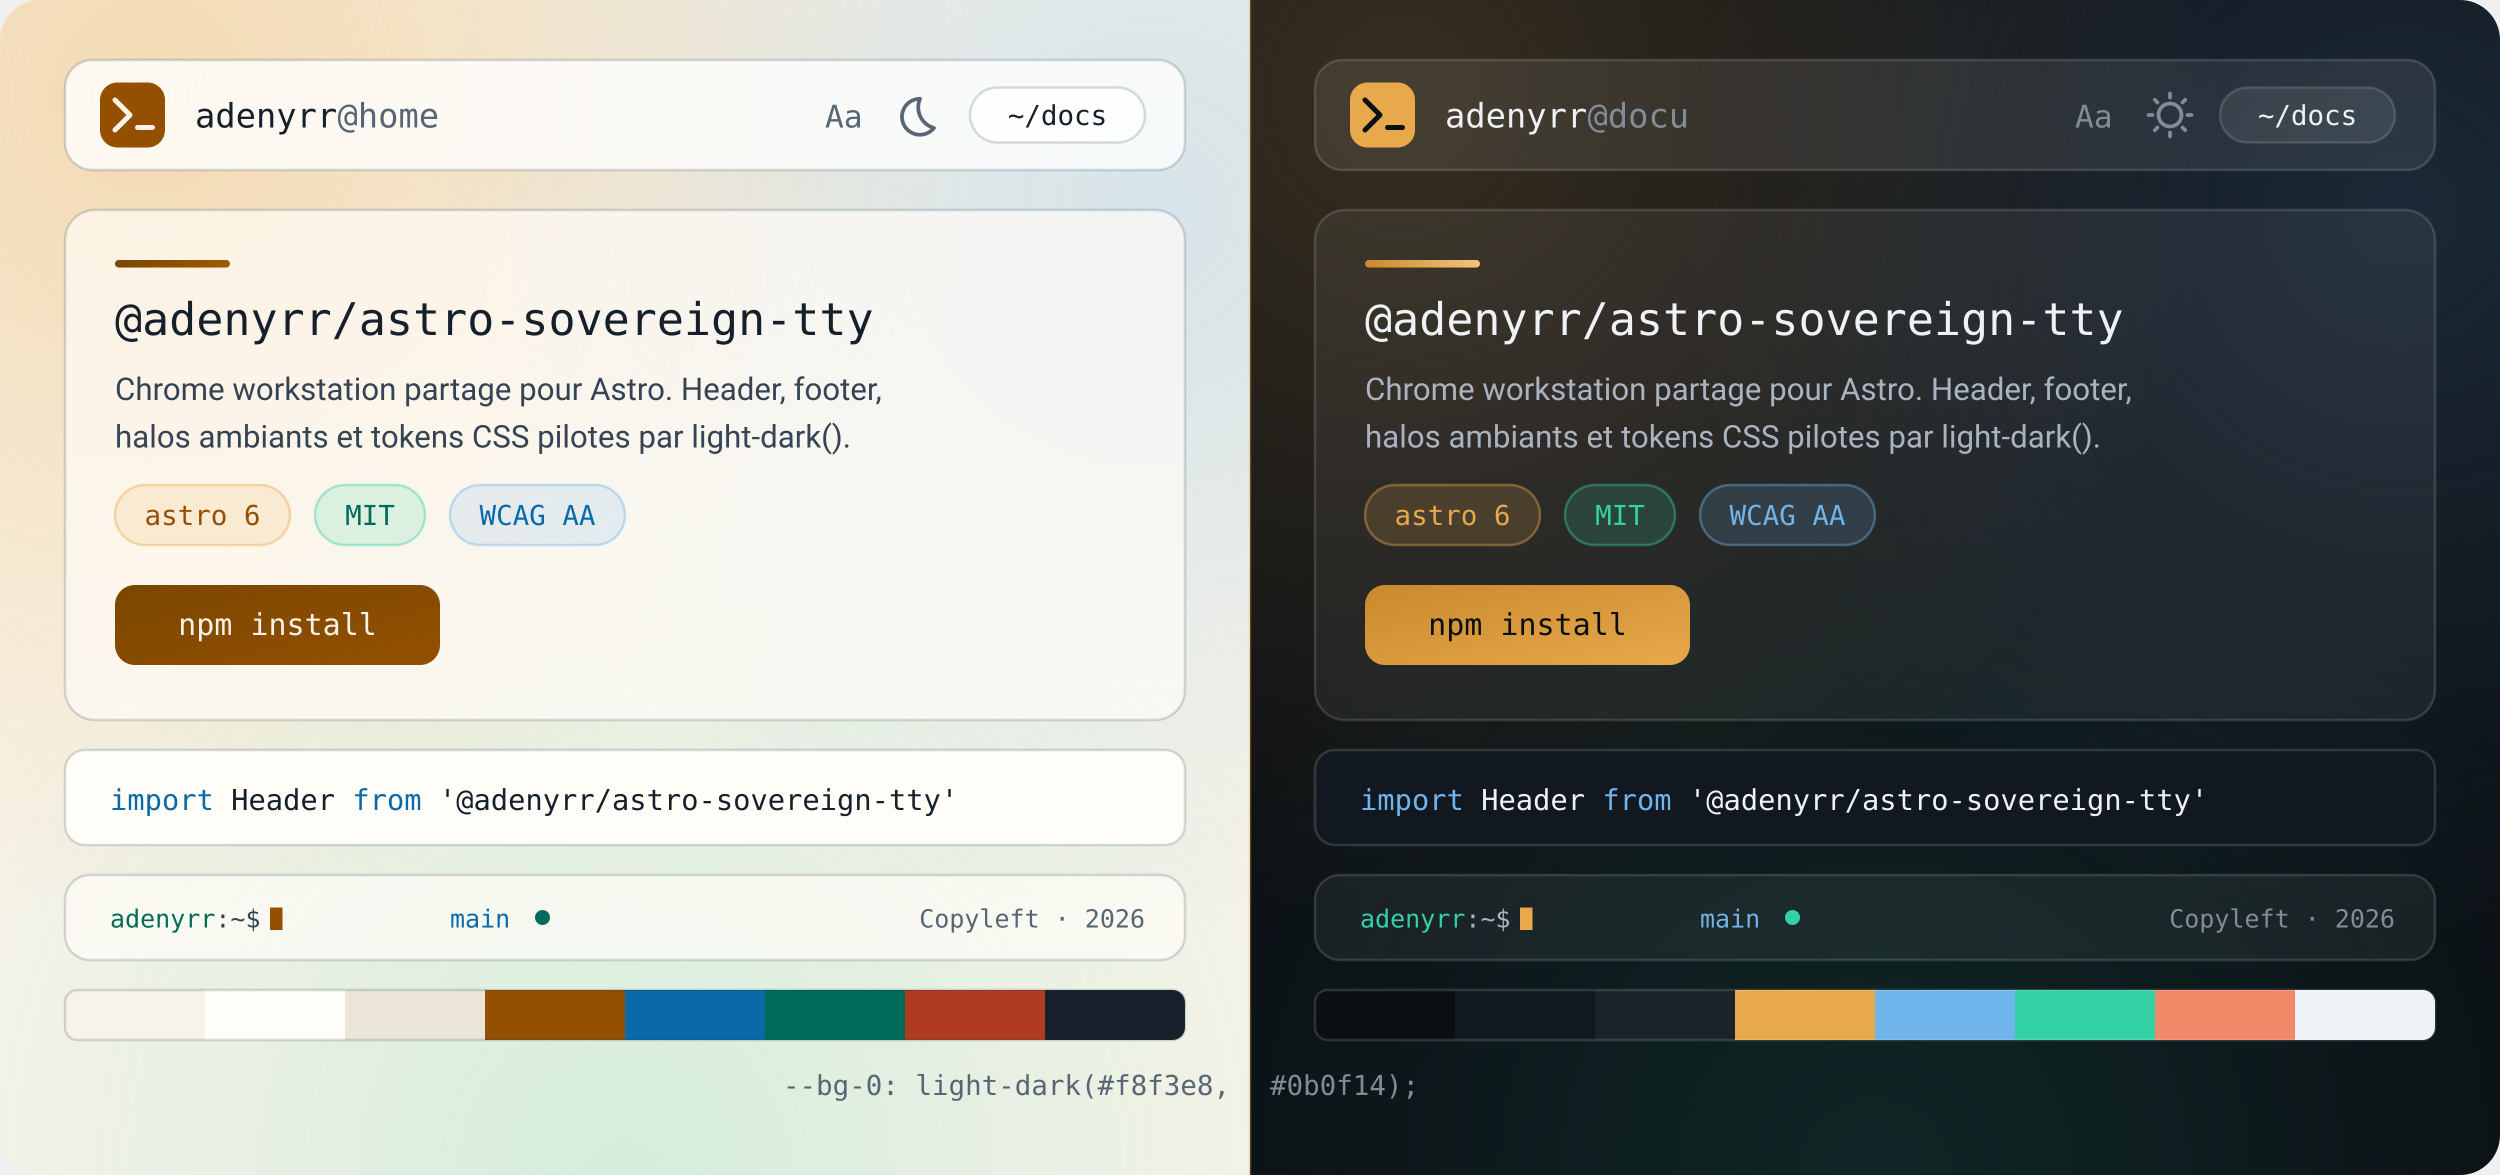
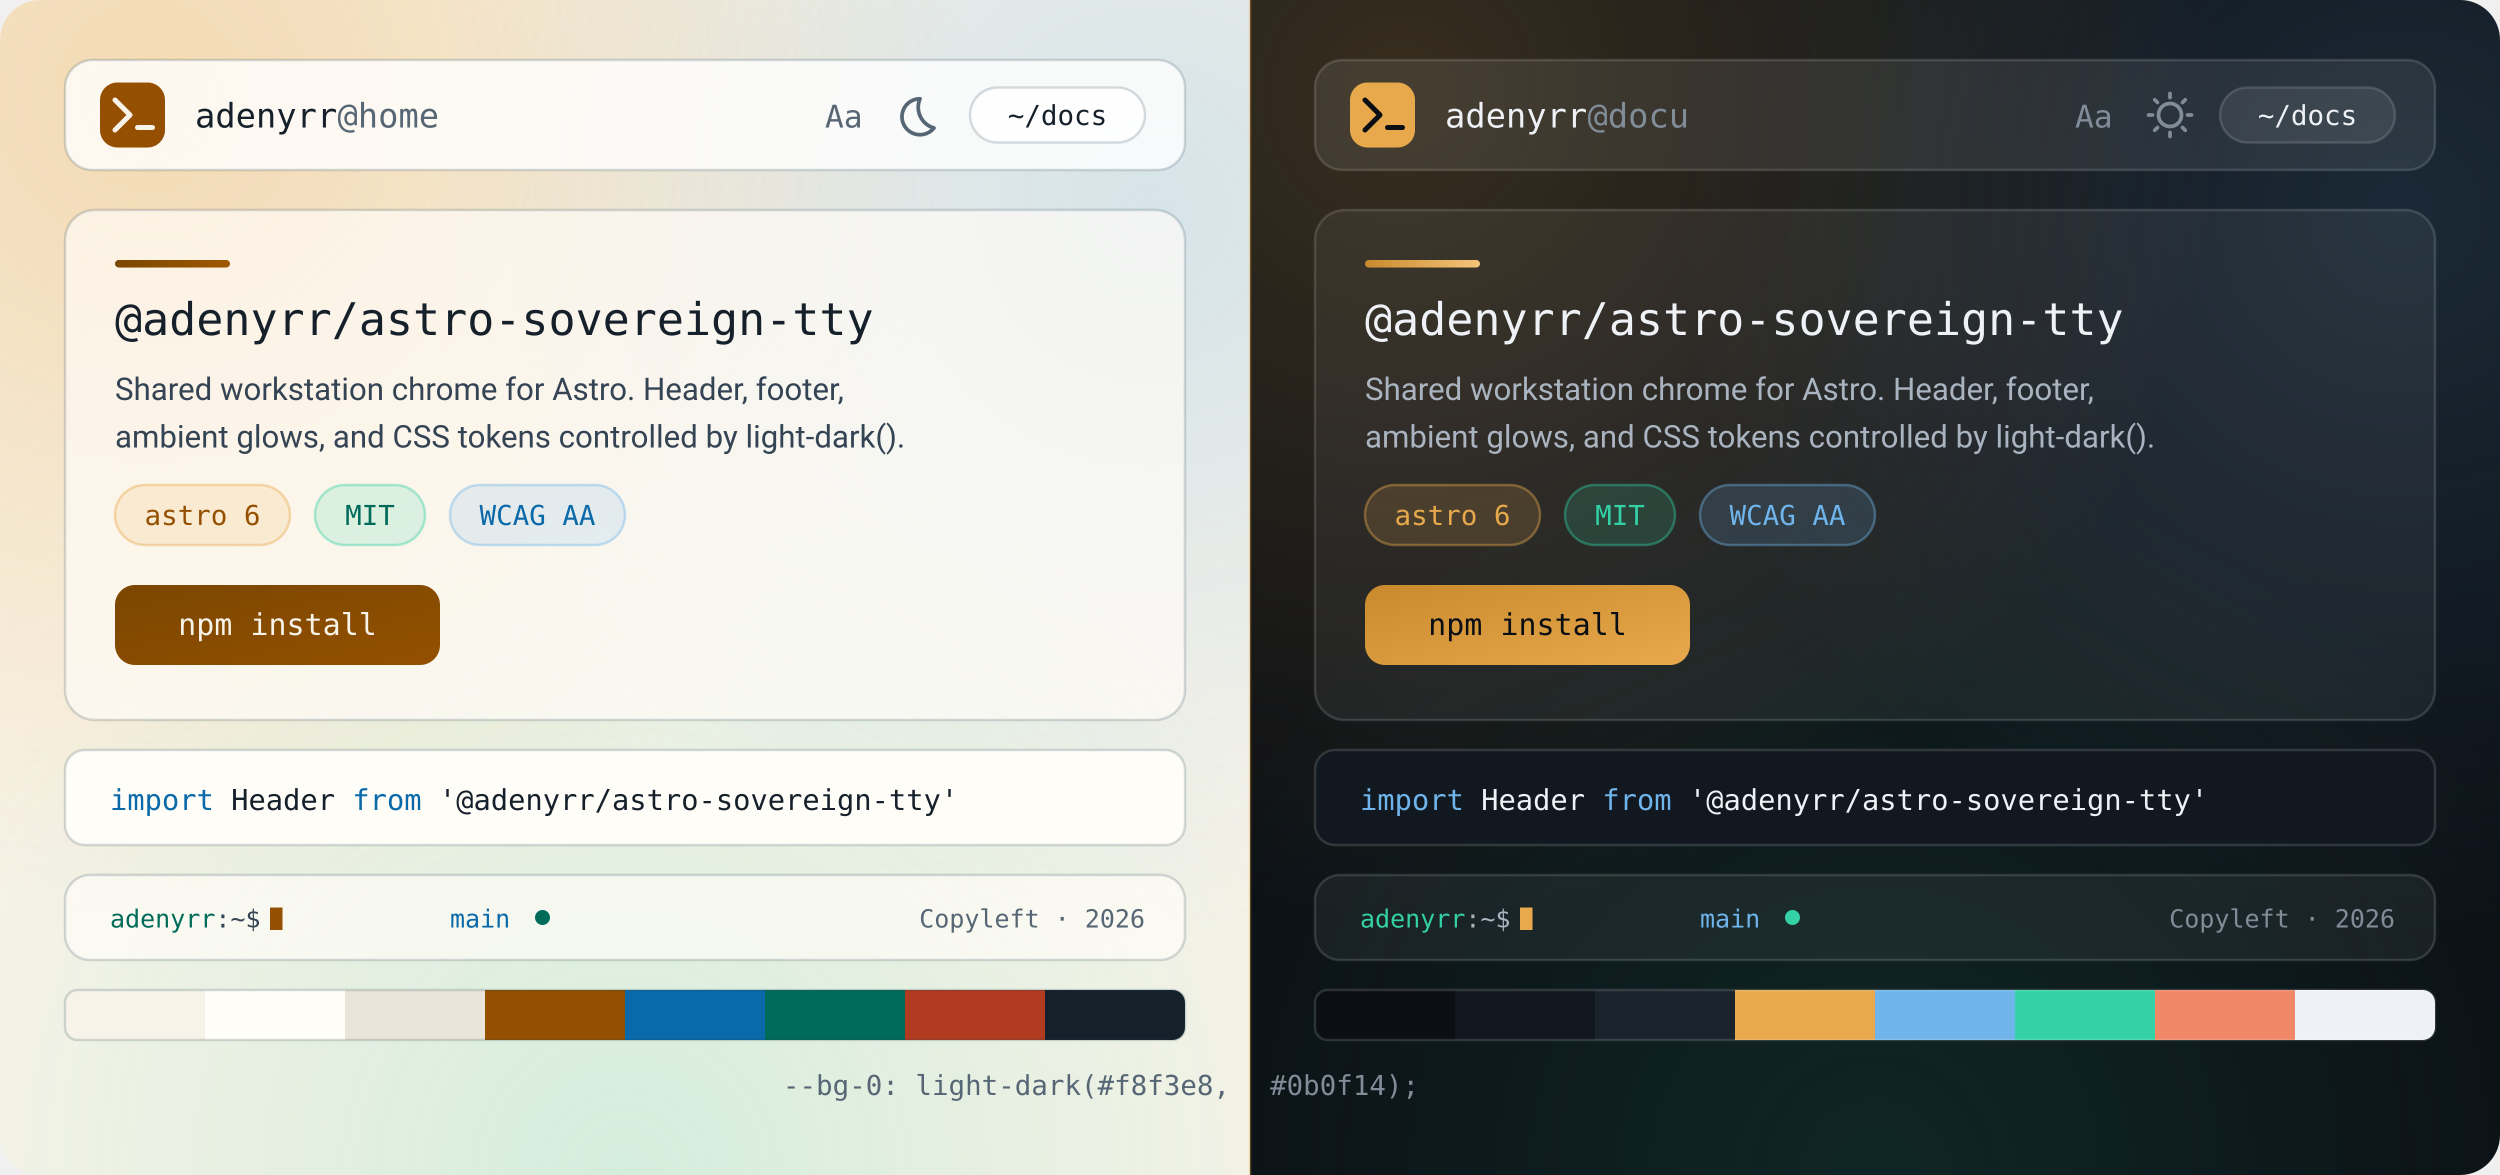
- <svg xmlns="http://www.w3.org/2000/svg" width="1000" height="470" viewBox="0 0 1000 470" role="img" aria-label="Apercu de @adenyrr/astro-sovereign-tty : le meme chrome workstation rendu en theme clair a gauche et en theme sombre a droite.">
+ <svg xmlns="http://www.w3.org/2000/svg" width="1000" height="470" viewBox="0 0 1000 470" role="img" aria-label="Preview of @adenyrr/astro-sovereign-tty: the same workstation chrome rendered in light theme on the left and dark theme on the right.">
  <defs>
    <clipPath id="round">
      <rect x="0" y="0" width="1000" height="470" rx="16" />
    </clipPath>
    <clipPath id="halfL">
      <rect x="0" y="0" width="500" height="470" />
    </clipPath>
    <clipPath id="halfD">
      <rect x="500" y="0" width="500" height="470" />
    </clipPath>
    <clipPath id="stripL">
      <rect x="26" y="396" width="448" height="20" rx="5" />
    </clipPath>
    <clipPath id="stripD">
      <rect x="526" y="396" width="448" height="20" rx="5" />
    </clipPath>
    <radialGradient id="lAmber" gradientUnits="userSpaceOnUse" cx="60" cy="38" r="330">
      <stop offset="0" stop-color="#e8a94c" stop-opacity=".34" />
      <stop offset="1" stop-color="#e8a94c" stop-opacity="0" />
    </radialGradient>
    <radialGradient id="lBlue" gradientUnits="userSpaceOnUse" cx="460" cy="85" r="290">
      <stop offset="0" stop-color="#6fb4ea" stop-opacity=".25" />
      <stop offset="1" stop-color="#6fb4ea" stop-opacity="0" />
    </radialGradient>
    <radialGradient id="lTeal" gradientUnits="userSpaceOnUse" cx="250" cy="470" r="300">
      <stop offset="0" stop-color="#34d1a6" stop-opacity=".18" />
      <stop offset="1" stop-color="#34d1a6" stop-opacity="0" />
    </radialGradient>
    <radialGradient id="dAmber" gradientUnits="userSpaceOnUse" cx="560" cy="38" r="330">
      <stop offset="0" stop-color="#e8a94c" stop-opacity=".20" />
      <stop offset="1" stop-color="#e8a94c" stop-opacity="0" />
    </radialGradient>
    <radialGradient id="dBlue" gradientUnits="userSpaceOnUse" cx="960" cy="85" r="290">
      <stop offset="0" stop-color="#6fb4ea" stop-opacity=".16" />
      <stop offset="1" stop-color="#6fb4ea" stop-opacity="0" />
    </radialGradient>
    <radialGradient id="dTeal" gradientUnits="userSpaceOnUse" cx="750" cy="470" r="300">
      <stop offset="0" stop-color="#34d1a6" stop-opacity=".12" />
      <stop offset="1" stop-color="#34d1a6" stop-opacity="0" />
    </radialGradient>
    <linearGradient id="lBtn" x1="0" y1="0" x2="1" y2="1">
      <stop offset="0" stop-color="#7a4700" />
      <stop offset="1" stop-color="#945000" />
    </linearGradient>
    <linearGradient id="dBtn" x1="0" y1="0" x2="1" y2="1">
      <stop offset="0" stop-color="#c98a2e" />
      <stop offset="1" stop-color="#e8a94c" />
    </linearGradient>
    <linearGradient id="lRule" x1="0" y1="0" x2="1" y2="0">
      <stop offset="0" stop-color="#7a4700" />
      <stop offset="1" stop-color="#9f5900" />
    </linearGradient>
    <linearGradient id="dRule" x1="0" y1="0" x2="1" y2="0">
      <stop offset="0" stop-color="#c98a2e" />
      <stop offset="1" stop-color="#f5c47a" />
    </linearGradient>
  </defs>
  <g clip-path="url(#round)">
    <g clip-path="url(#halfL)">
      <rect x="0" y="0" width="500" height="470" fill="#f8f3e8" />
      <circle cx="60" cy="38" r="330" fill="url(#lAmber)" />
      <circle cx="460" cy="85" r="290" fill="url(#lBlue)" />
      <circle cx="250" cy="470" r="300" fill="url(#lTeal)" />
      <rect x="26" y="24" width="448" height="44" rx="11" fill="#ffffff" fill-opacity=".792" stroke="#1d4052" stroke-opacity=".18" />
      <rect x="40" y="33" width="26" height="26" rx="7" fill="#945000" />
      <path d="M46 40 L52 46 L46 52" fill="none" stroke="#f8f3e8" stroke-width="2" stroke-linecap="round" stroke-linejoin="round" />
      <rect x="54" y="50" width="8" height="2" rx="1" fill="#f8f3e8" />
      <text x="78" y="51" font-family="ui-monospace,'SF Mono',Menlo,Consolas,monospace" font-size="13.5" fill="#15202b">adenyrr</text>
      <text x="135" y="51" font-family="ui-monospace,'SF Mono',Menlo,Consolas,monospace" font-size="13.5" fill="#566675">@home</text>
      <text x="330" y="51" font-family="ui-monospace,'SF Mono',Menlo,Consolas,monospace" font-size="12.5" fill="#566675">Aa</text>
      <path d="M368 39.5a7.2 7.2 0 1 0 5.6 11.7 8.6 8.6 0 0 1-5.6-11.7z" fill="none" stroke="#566675" stroke-width="1.5" stroke-linejoin="round" />
      <rect x="388" y="35" width="70" height="22" rx="11" fill="#ffffff" fill-opacity=".792" stroke="#1d4052" stroke-opacity=".18" />
      <text x="423" y="50" text-anchor="middle" font-family="ui-monospace,'SF Mono',Menlo,Consolas,monospace" font-size="11" fill="#15202b">~/docs</text>
      <rect x="26" y="84" width="448" height="204" rx="12" fill="#fffdf8" fill-opacity=".68" stroke="#1d4052" stroke-opacity=".18" />
      <rect x="46" y="104" width="46" height="3" rx="1.5" fill="url(#lRule)" />
      <text x="46" y="134" font-family="ui-monospace,'SF Mono',Menlo,Consolas,monospace" font-size="18" fill="#15202b">@adenyrr/astro-sovereign-tty</text>
-       <text x="46" y="160" font-family="ui-sans-serif,-apple-system,'Segoe UI',Roboto,Helvetica,Arial,sans-serif" font-size="12.5" fill="#344454">Chrome workstation partage pour Astro. Header, footer,</text>
-       <text x="46" y="179" font-family="ui-sans-serif,-apple-system,'Segoe UI',Roboto,Helvetica,Arial,sans-serif" font-size="12.5" fill="#344454">halos ambiants et tokens CSS pilotes par light-dark().</text>
+       <text x="46" y="160" font-family="ui-sans-serif,-apple-system,'Segoe UI',Roboto,Helvetica,Arial,sans-serif" font-size="12.5" fill="#344454">Shared workstation chrome for Astro. Header, footer,</text>
+       <text x="46" y="179" font-family="ui-sans-serif,-apple-system,'Segoe UI',Roboto,Helvetica,Arial,sans-serif" font-size="12.5" fill="#344454">ambient glows, and CSS tokens controlled by light-dark().</text>
      <rect x="46" y="194" width="70" height="24" rx="12" fill="#e8a94c" fill-opacity=".16" stroke="#e8a94c" stroke-opacity=".40" />
      <text x="81" y="210" text-anchor="middle" font-family="ui-monospace,'SF Mono',Menlo,Consolas,monospace" font-size="11" fill="#945000">astro 6</text>
      <rect x="126" y="194" width="44" height="24" rx="12" fill="#34d1a6" fill-opacity=".16" stroke="#34d1a6" stroke-opacity=".40" />
      <text x="148" y="210" text-anchor="middle" font-family="ui-monospace,'SF Mono',Menlo,Consolas,monospace" font-size="11" fill="#006b59">MIT</text>
      <rect x="180" y="194" width="70" height="24" rx="12" fill="#6fb4ea" fill-opacity=".16" stroke="#6fb4ea" stroke-opacity=".40" />
      <text x="215" y="210" text-anchor="middle" font-family="ui-monospace,'SF Mono',Menlo,Consolas,monospace" font-size="11" fill="#0969a9">WCAG AA</text>
      <rect x="46" y="234" width="130" height="32" rx="8" fill="url(#lBtn)" />
      <text x="111" y="254" text-anchor="middle" font-family="ui-monospace,'SF Mono',Menlo,Consolas,monospace" font-size="12" fill="#f8f3e8">npm install</text>
      <rect x="26" y="300" width="448" height="38" rx="8" fill="#fffdf8" stroke="#1d4052" stroke-opacity=".18" />
      <text x="44" y="324" font-family="ui-monospace,'SF Mono',Menlo,Consolas,monospace" font-size="11.5" fill="#15202b">
        <tspan fill="#0969a9">import</tspan> Header <tspan fill="#0969a9">from</tspan> '@adenyrr/astro-sovereign-tty'</text>
      <rect x="26" y="350" width="448" height="34" rx="10" fill="#fffdf8" fill-opacity=".68" stroke="#1d4052" stroke-opacity=".18" />
      <text x="44" y="371" font-family="ui-monospace,'SF Mono',Menlo,Consolas,monospace" font-size="10" fill="#344454">
        <tspan fill="#006b59">adenyrr</tspan>:~$</text>
      <rect x="108" y="363" width="5" height="9" fill="#945000" />
      <text x="180" y="371" font-family="ui-monospace,'SF Mono',Menlo,Consolas,monospace" font-size="10" fill="#0969a9">main</text>
      <circle cx="217" cy="367" r="3" fill="#006b59" />
      <text x="458" y="371" text-anchor="end" font-family="ui-monospace,'SF Mono',Menlo,Consolas,monospace" font-size="10" fill="#566675">Copyleft · 2026</text>
      <g clip-path="url(#stripL)">
        <rect x="26" y="396" width="56" height="20" fill="#f8f3e8" />
        <rect x="82" y="396" width="56" height="20" fill="#fffdf8" />
        <rect x="138" y="396" width="56" height="20" fill="#ebe5d9" />
        <rect x="194" y="396" width="56" height="20" fill="#945000" />
        <rect x="250" y="396" width="56" height="20" fill="#0969a9" />
        <rect x="306" y="396" width="56" height="20" fill="#006b59" />
        <rect x="362" y="396" width="56" height="20" fill="#b03b20" />
        <rect x="418" y="396" width="56" height="20" fill="#15202b" />
      </g>
      <rect x="26" y="396" width="448" height="20" rx="5" fill="none" stroke="#1d4052" stroke-opacity=".18" />
      <text x="492" y="438" text-anchor="end" font-family="ui-monospace,'SF Mono',Menlo,Consolas,monospace" font-size="11" fill="#566675">--bg-0: light-dark(#f8f3e8,</text>
    </g>
    <g clip-path="url(#halfD)">
      <rect x="500" y="0" width="500" height="470" fill="#0b0f14" />
      <circle cx="560" cy="38" r="330" fill="url(#dAmber)" />
      <circle cx="960" cy="85" r="290" fill="url(#dBlue)" />
      <circle cx="750" cy="470" r="300" fill="url(#dTeal)" />
      <rect x="526" y="24" width="448" height="44" rx="11" fill="#ffffff" fill-opacity=".081" stroke="#ffffff" stroke-opacity=".14" />
      <rect x="540" y="33" width="26" height="26" rx="7" fill="#e8a94c" />
      <path d="M546 40 L552 46 L546 52" fill="none" stroke="#0b0f14" stroke-width="2" stroke-linecap="round" stroke-linejoin="round" />
      <rect x="554" y="50" width="8" height="2" rx="1" fill="#0b0f14" />
      <text x="578" y="51" font-family="ui-monospace,'SF Mono',Menlo,Consolas,monospace" font-size="13.5" fill="#eef2f6">adenyrr</text>
      <text x="635" y="51" font-family="ui-monospace,'SF Mono',Menlo,Consolas,monospace" font-size="13.5" fill="#818c99">@docu</text>
      <text x="830" y="51" font-family="ui-monospace,'SF Mono',Menlo,Consolas,monospace" font-size="12.5" fill="#818c99">Aa</text>
      <circle cx="868" cy="46" r="4.6" fill="none" stroke="#818c99" stroke-width="1.5" />
      <g stroke="#818c99" stroke-width="1.5" stroke-linecap="round">
        <path d="M868 37.4v1.6M868 53v1.6M859.4 46h1.6M875 46h1.6M861.9 39.9l1.1 1.1M873 51l1.1 1.1M874.1 39.9l-1.1 1.1M863 51l-1.1 1.1" />
      </g>
      <rect x="888" y="35" width="70" height="22" rx="11" fill="#ffffff" fill-opacity=".081" stroke="#ffffff" stroke-opacity=".14" />
      <text x="923" y="50" text-anchor="middle" font-family="ui-monospace,'SF Mono',Menlo,Consolas,monospace" font-size="11" fill="#eef2f6">~/docs</text>
      <rect x="526" y="84" width="448" height="204" rx="12" fill="#ffffff" fill-opacity=".055" stroke="#ffffff" stroke-opacity=".14" />
      <rect x="546" y="104" width="46" height="3" rx="1.5" fill="url(#dRule)" />
      <text x="546" y="134" font-family="ui-monospace,'SF Mono',Menlo,Consolas,monospace" font-size="18" fill="#eef2f6">@adenyrr/astro-sovereign-tty</text>
-       <text x="546" y="160" font-family="ui-sans-serif,-apple-system,'Segoe UI',Roboto,Helvetica,Arial,sans-serif" font-size="12.5" fill="#a9b4c0">Chrome workstation partage pour Astro. Header, footer,</text>
-       <text x="546" y="179" font-family="ui-sans-serif,-apple-system,'Segoe UI',Roboto,Helvetica,Arial,sans-serif" font-size="12.5" fill="#a9b4c0">halos ambiants et tokens CSS pilotes par light-dark().</text>
+       <text x="546" y="160" font-family="ui-sans-serif,-apple-system,'Segoe UI',Roboto,Helvetica,Arial,sans-serif" font-size="12.5" fill="#a9b4c0">Shared workstation chrome for Astro. Header, footer,</text>
+       <text x="546" y="179" font-family="ui-sans-serif,-apple-system,'Segoe UI',Roboto,Helvetica,Arial,sans-serif" font-size="12.5" fill="#a9b4c0">ambient glows, and CSS tokens controlled by light-dark().</text>
      <rect x="546" y="194" width="70" height="24" rx="12" fill="#e8a94c" fill-opacity=".16" stroke="#e8a94c" stroke-opacity=".40" />
      <text x="581" y="210" text-anchor="middle" font-family="ui-monospace,'SF Mono',Menlo,Consolas,monospace" font-size="11" fill="#e8a94c">astro 6</text>
      <rect x="626" y="194" width="44" height="24" rx="12" fill="#34d1a6" fill-opacity=".16" stroke="#34d1a6" stroke-opacity=".40" />
      <text x="648" y="210" text-anchor="middle" font-family="ui-monospace,'SF Mono',Menlo,Consolas,monospace" font-size="11" fill="#34d1a6">MIT</text>
      <rect x="680" y="194" width="70" height="24" rx="12" fill="#6fb4ea" fill-opacity=".16" stroke="#6fb4ea" stroke-opacity=".40" />
      <text x="715" y="210" text-anchor="middle" font-family="ui-monospace,'SF Mono',Menlo,Consolas,monospace" font-size="11" fill="#6fb4ea">WCAG AA</text>
      <rect x="546" y="234" width="130" height="32" rx="8" fill="url(#dBtn)" />
      <text x="611" y="254" text-anchor="middle" font-family="ui-monospace,'SF Mono',Menlo,Consolas,monospace" font-size="12" fill="#0b0f14">npm install</text>
      <rect x="526" y="300" width="448" height="38" rx="8" fill="#121820" stroke="#ffffff" stroke-opacity=".14" />
      <text x="544" y="324" font-family="ui-monospace,'SF Mono',Menlo,Consolas,monospace" font-size="11.5" fill="#eef2f6">
        <tspan fill="#6fb4ea">import</tspan> Header <tspan fill="#6fb4ea">from</tspan> '@adenyrr/astro-sovereign-tty'</text>
      <rect x="526" y="350" width="448" height="34" rx="10" fill="#ffffff" fill-opacity=".055" stroke="#ffffff" stroke-opacity=".14" />
      <text x="544" y="371" font-family="ui-monospace,'SF Mono',Menlo,Consolas,monospace" font-size="10" fill="#a9b4c0">
        <tspan fill="#34d1a6">adenyrr</tspan>:~$</text>
      <rect x="608" y="363" width="5" height="9" fill="#e8a94c" />
      <text x="680" y="371" font-family="ui-monospace,'SF Mono',Menlo,Consolas,monospace" font-size="10" fill="#6fb4ea">main</text>
      <circle cx="717" cy="367" r="3" fill="#34d1a6" />
      <text x="958" y="371" text-anchor="end" font-family="ui-monospace,'SF Mono',Menlo,Consolas,monospace" font-size="10" fill="#818c99">Copyleft · 2026</text>
      <g clip-path="url(#stripD)">
        <rect x="526" y="396" width="56" height="20" fill="#0b0f14" />
        <rect x="582" y="396" width="56" height="20" fill="#121820" />
        <rect x="638" y="396" width="56" height="20" fill="#1a222c" />
        <rect x="694" y="396" width="56" height="20" fill="#e8a94c" />
        <rect x="750" y="396" width="56" height="20" fill="#6fb4ea" />
        <rect x="806" y="396" width="56" height="20" fill="#34d1a6" />
        <rect x="862" y="396" width="56" height="20" fill="#f08767" />
        <rect x="918" y="396" width="56" height="20" fill="#eef2f6" />
      </g>
      <rect x="526" y="396" width="448" height="20" rx="5" fill="none" stroke="#ffffff" stroke-opacity=".14" />
      <text x="508" y="438" font-family="ui-monospace,'SF Mono',Menlo,Consolas,monospace" font-size="11" fill="#818c99">#0b0f14);</text>
    </g>
    <line x1="500" y1="0" x2="500" y2="470" stroke="#e8a94c" stroke-opacity=".32" stroke-width="1" />
  </g>
</svg>
